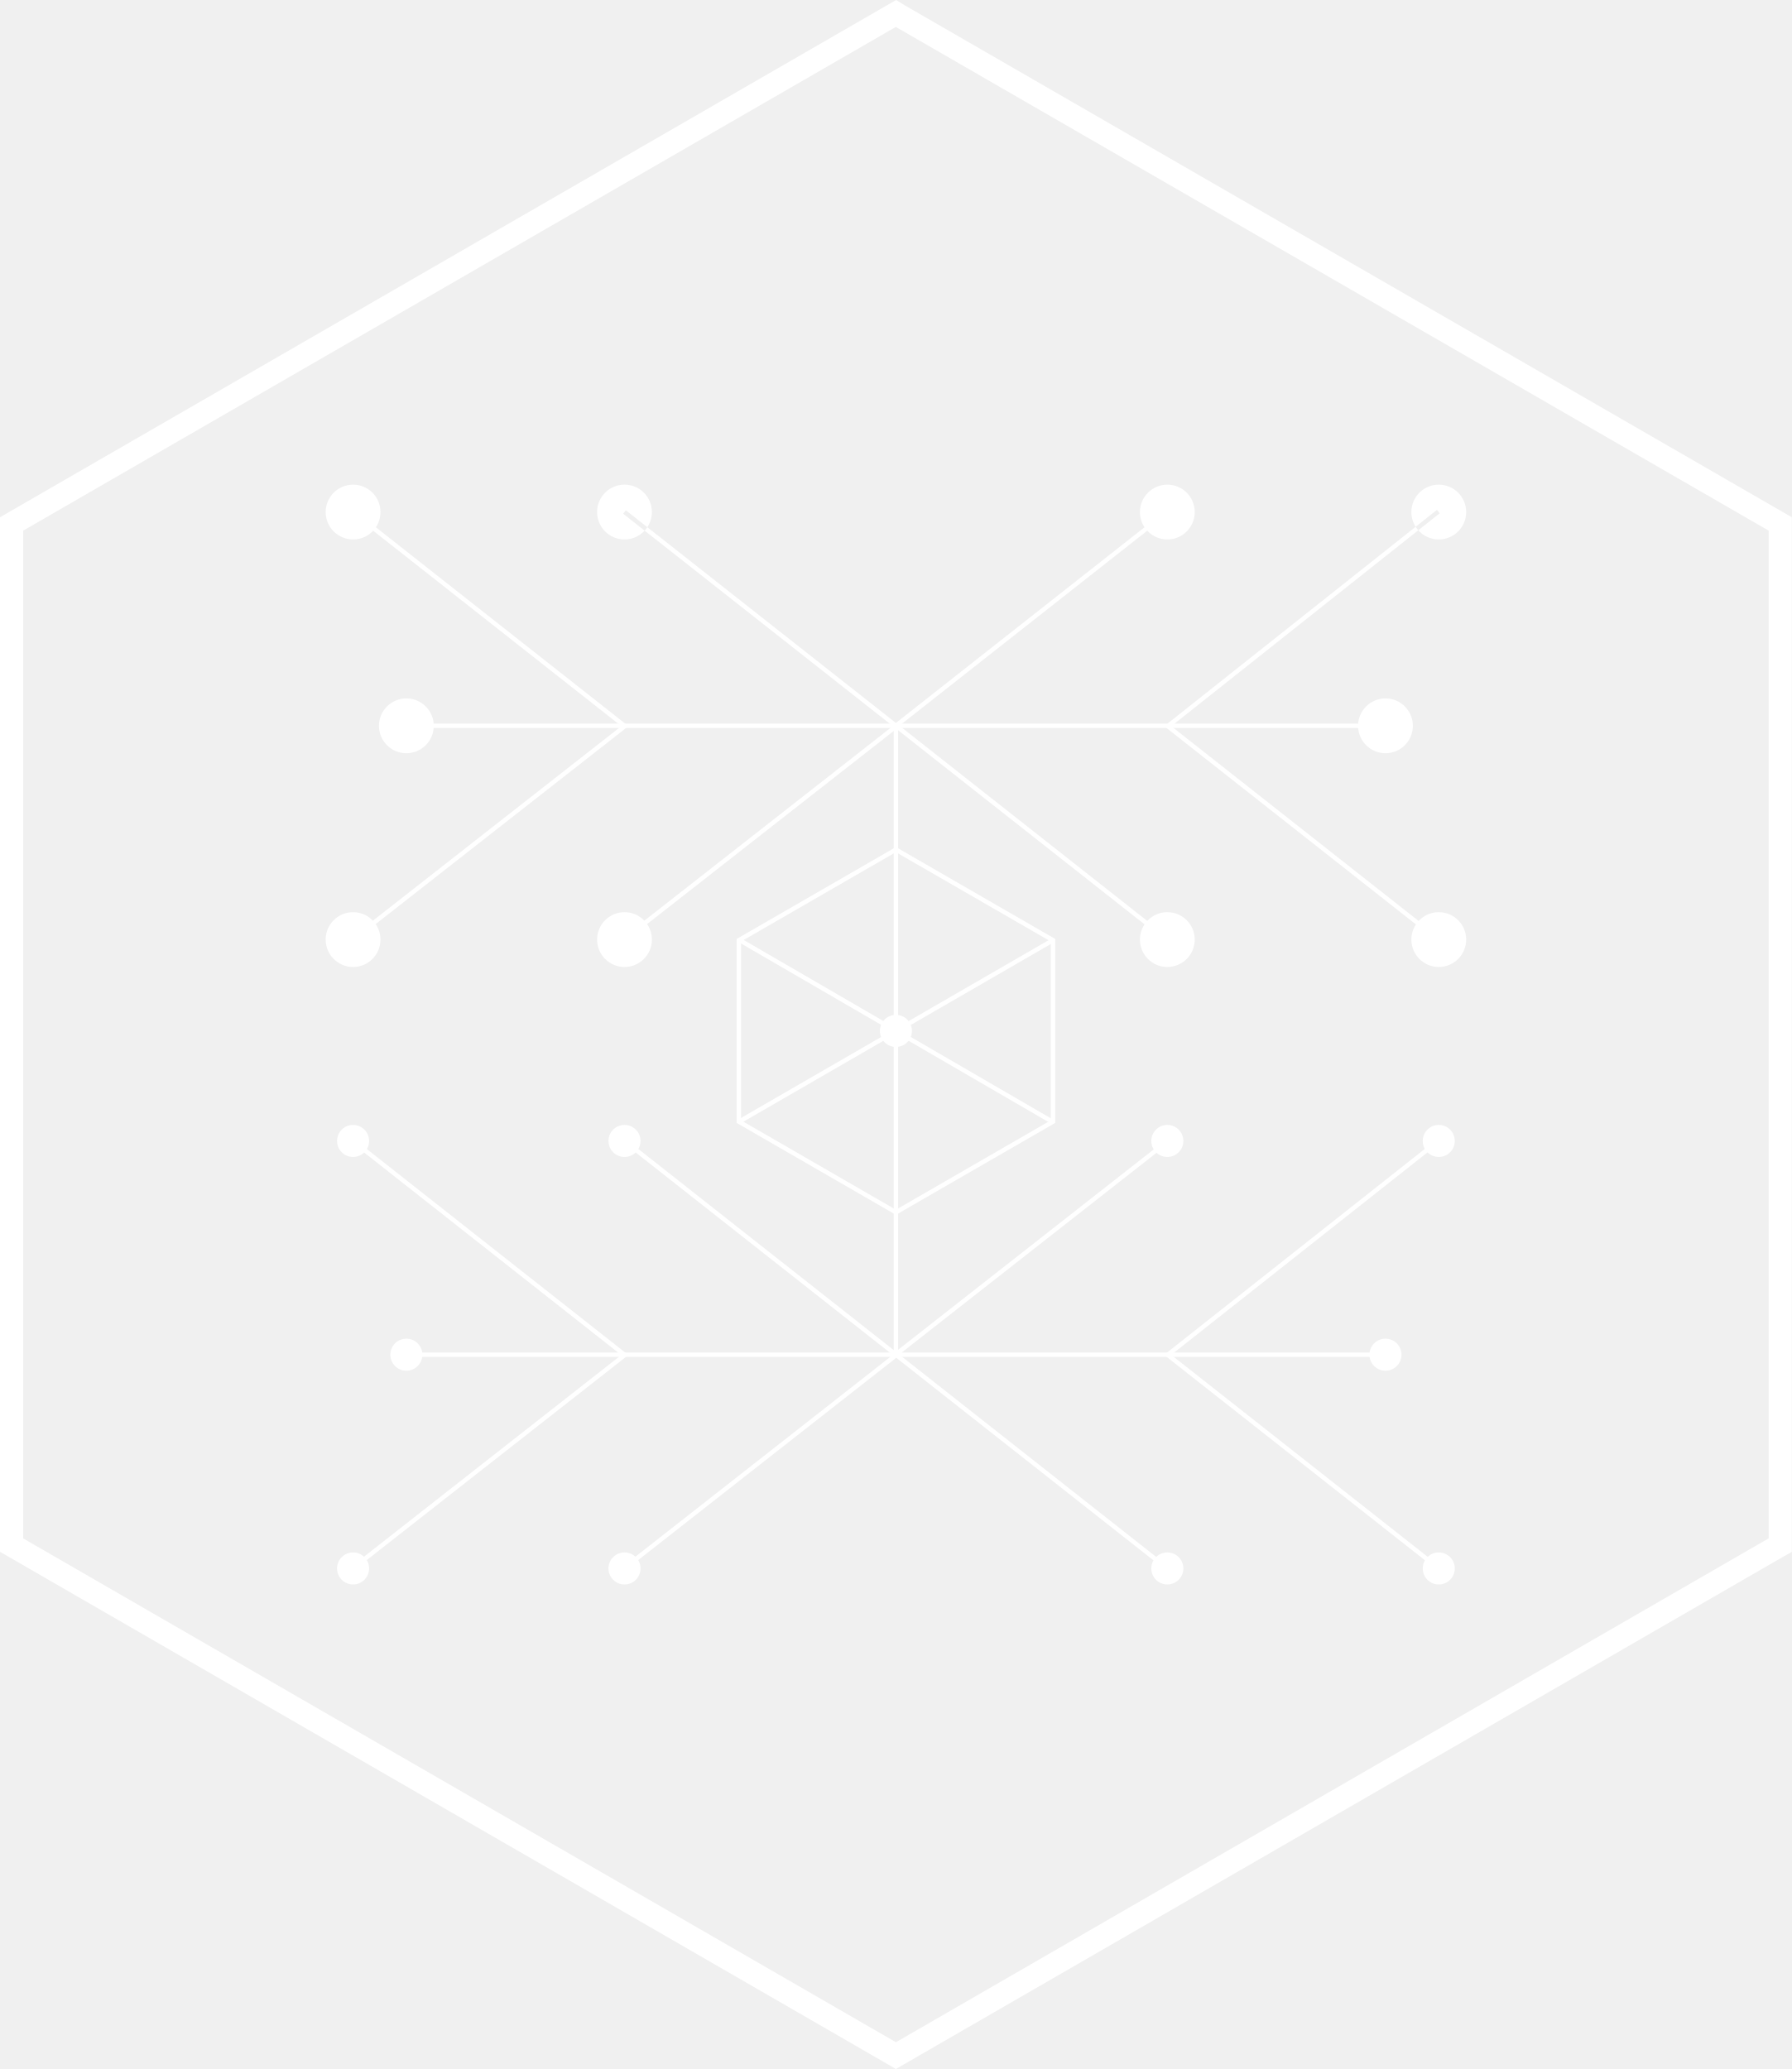
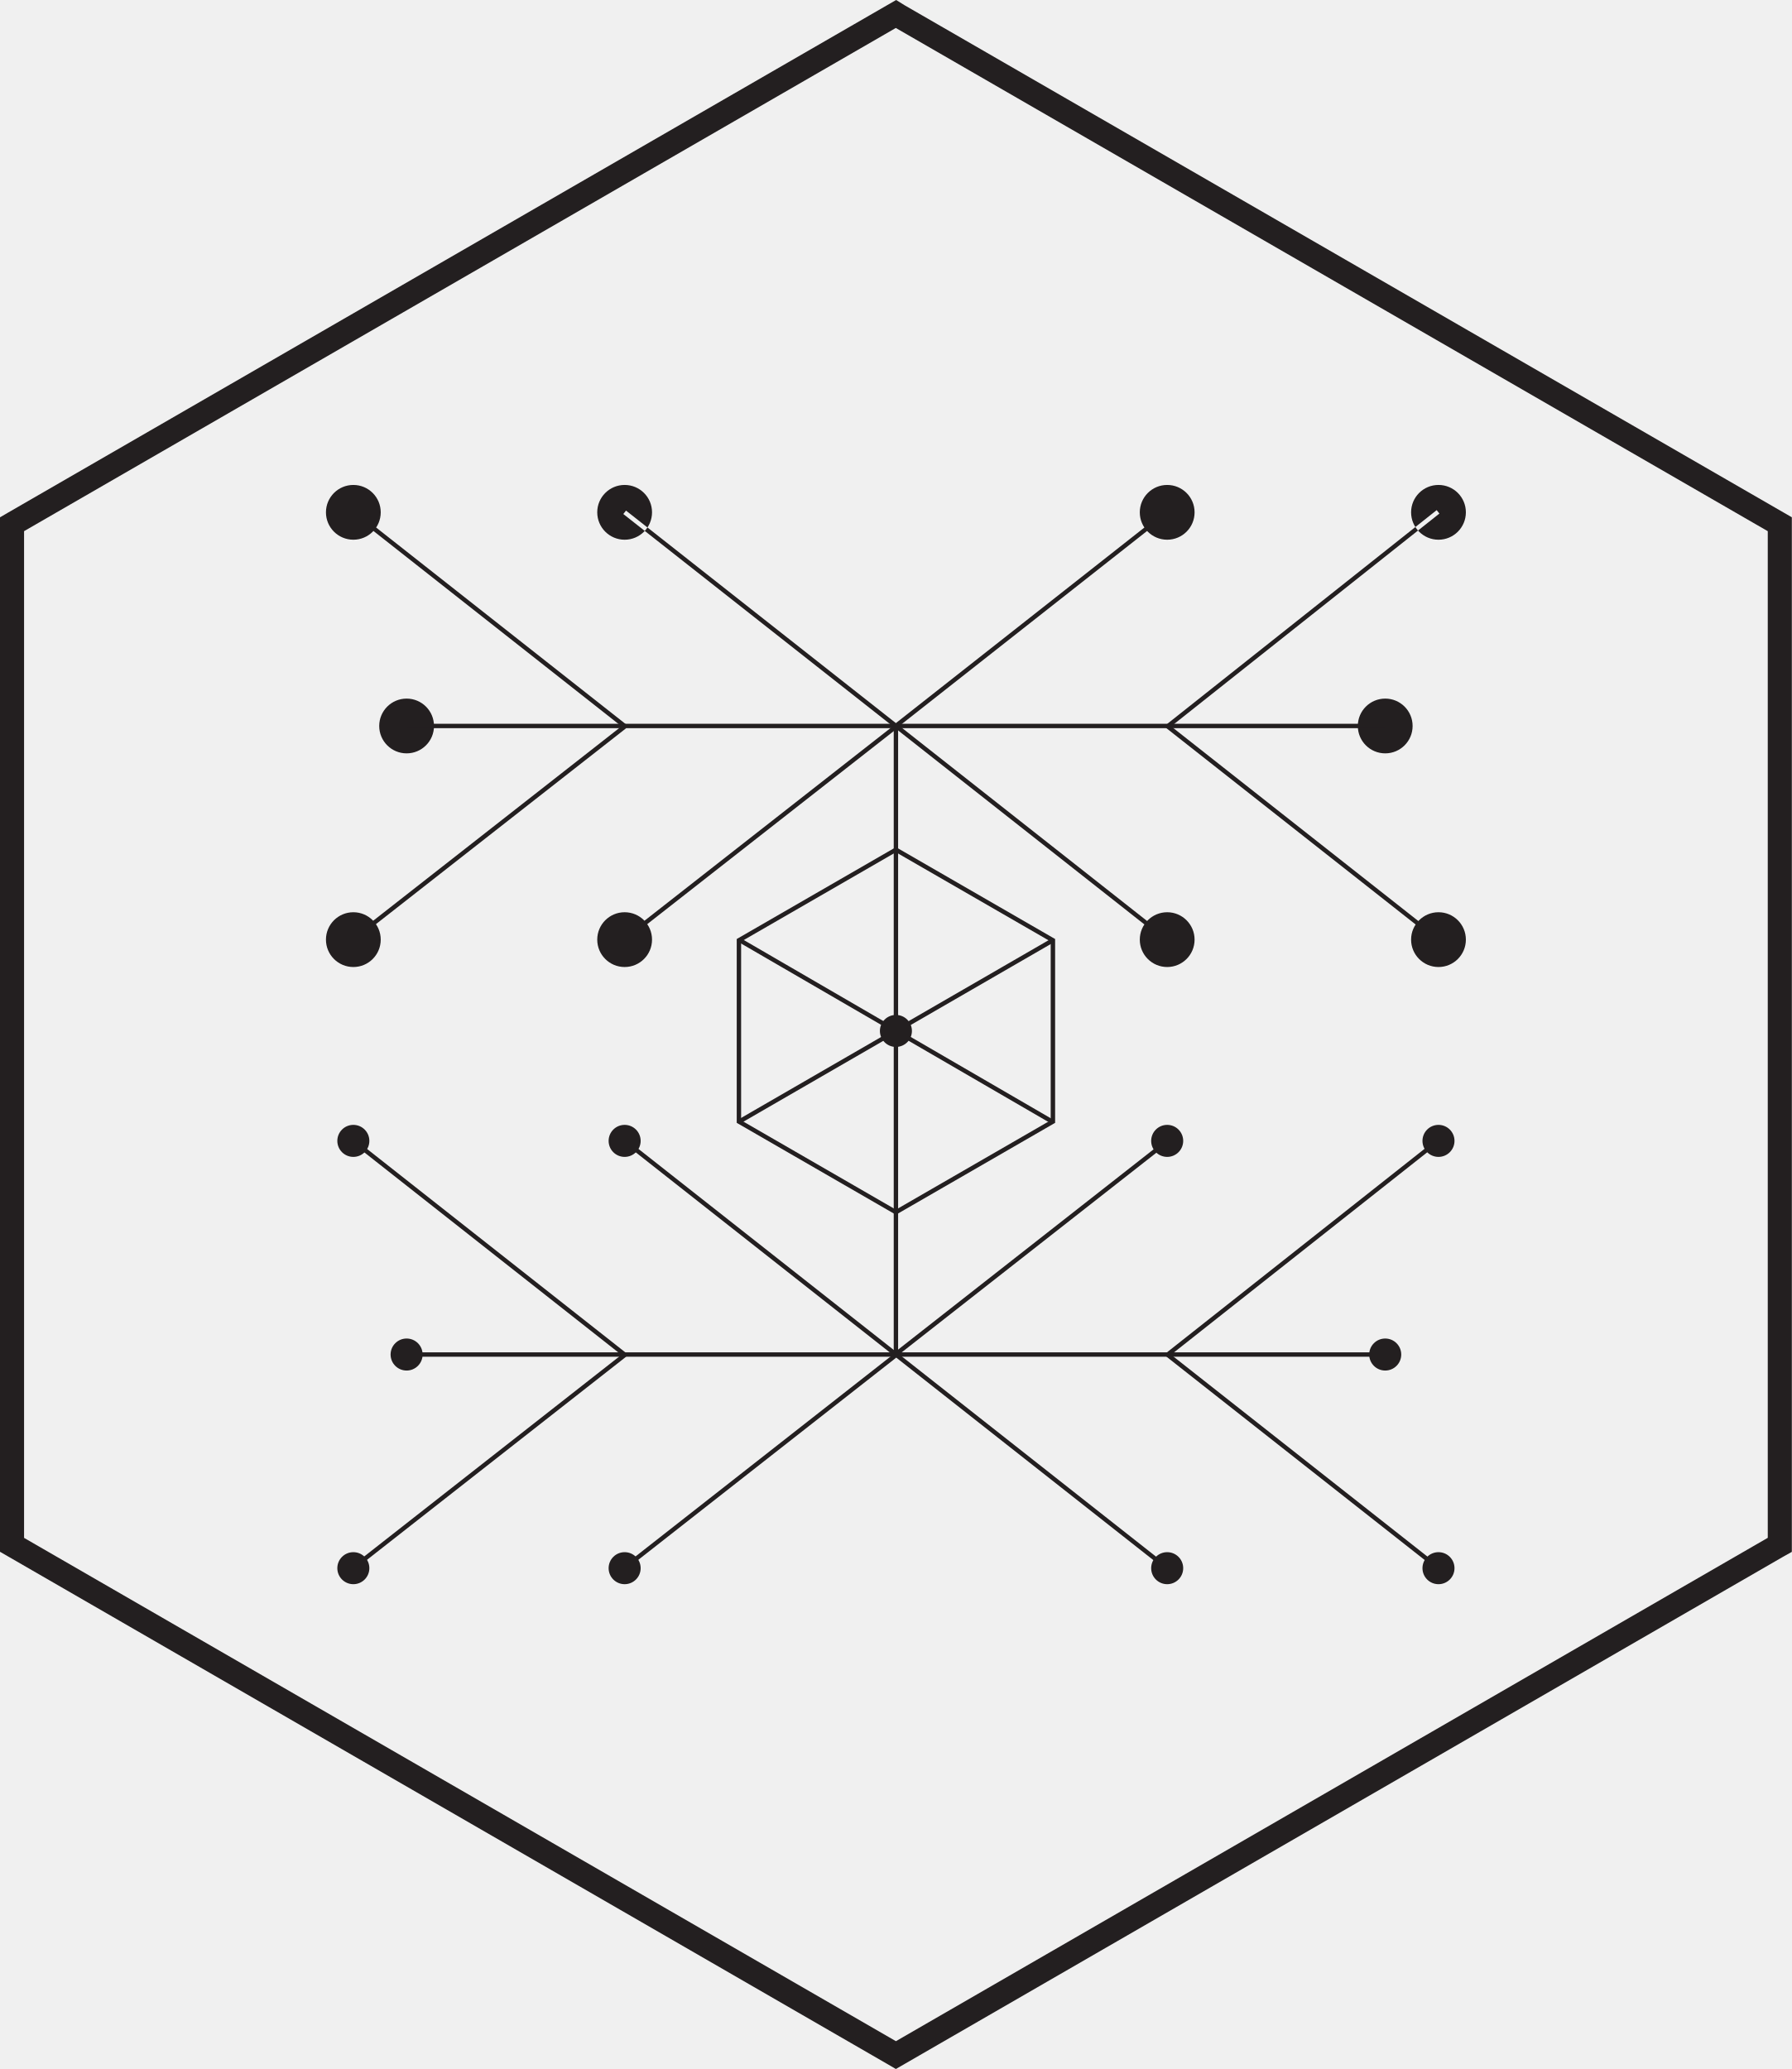
- <svg xmlns="http://www.w3.org/2000/svg" viewBox="-4 35.531 618.747 714.552" enable-background="new -4 35.531 618.747 714.552">
-   <path stroke="#fff" stroke-width="8" stroke-miterlimit="10" d="M304.51 744.956l.86.502 304.48-175.815.898-.502V216.488L306.226 40.722l-.854-.53L.854 215.99l-.854.497v352.657l304.51 175.812z" fill="none" />
-   <path fill="#fff" d="M305.372 455.086l-54.997-31.755v-63.516l55.017-31.755.392.245 54.592 31.51v63.526l-.397.22-54.608 31.526zm-53.48-32.636l53.478 30.88 53.478-30.88v-61.757l-53.485-30.866-53.473 30.866.002 61.757zM136.32 276.738c5.23 0 9.465 4.235 9.465 9.462 0 5.234-4.235 9.464-9.464 9.464-5.22 0-9.463-4.228-9.463-9.464.002-5.227 4.242-9.462 9.464-9.462zM474.43 276.738c5.22 0 9.456 4.235 9.456 9.462 0 5.234-4.235 9.464-9.457 9.464-5.23 0-9.47-4.228-9.47-9.464-.003-5.227 4.24-9.462 9.47-9.462z" />
-   <circle fill="#fff" cx="305.372" cy="391.574" r="5.533" />
-   <circle fill="#fff" cx="474.422" cy="503.39" r="5.533" />
-   <path fill="#fff" d="M304.617 286.2h1.516v217.19h-1.516zM136.313 502.634h338.11v1.516h-338.11zM136.313 285.44h338.11v1.515h-338.11z" />
-   <circle fill="#fff" cx="399.095" cy="577.213" r="5.533" />
-   <path fill="#fff" d="M305 502.917l.934 1.192-93.903 73.618-.933-1.192zM305.853 502.817l93.732 73.83-.937 1.19-93.73-73.83z" />
-   <circle fill="#fff" cx="399.095" cy="429.567" r="5.533" />
-   <circle fill="#fff" cx="492.826" cy="577.213" r="5.533" />
-   <circle fill="#fff" cx="492.826" cy="429.567" r="5.533" />
-   <circle fill="#fff" cx="136.321" cy="503.39" r="5.533" />
-   <circle fill="#fff" cx="117.919" cy="577.213" r="5.533" />
-   <circle fill="#fff" cx="117.919" cy="429.567" r="5.533" />
-   <circle fill="#fff" cx="211.649" cy="577.213" r="5.533" />
-   <circle fill="#fff" cx="211.649" cy="429.567" r="5.533" />
-   <path fill="#fff" d="M212.135 428.964l93.728 73.816-.937 1.19-93.727-73.816zM211.267 502.92l.934 1.19-93.897 73.615-.934-1.19zM118.376 428.984l93.734 73.832-.937 1.19-93.733-73.833zM117.924 350.56c5.222 0 9.457 4.236 9.457 9.465 0 5.234-4.234 9.464-9.456 9.464-5.23 0-9.47-4.23-9.47-9.465 0-5.23 4.243-9.464 9.47-9.464zM117.924 202.915c5.222 0 9.457 4.235 9.457 9.464 0 5.233-4.234 9.46-9.456 9.46-5.23 0-9.47-4.227-9.47-9.46 0-5.232 4.243-9.465 9.47-9.465zM211.288 285.742l.933 1.192-93.93 73.566-.934-1.192zM118.38 211.788l93.734 73.83-.935 1.188-93.734-73.83zM398.722 429.095l.934 1.192L305.76 503.9l-.933-1.192zM399.59 502.782l93.728 73.816-.94 1.193-93.728-73.814zM492.33 428.898l.94 1.192-93.61 73.974-.943-1.192zM399.564 285.62l93.74 73.836-.936 1.19-93.74-73.838zM492.205 211.615l.94 1.186-93.464 74.15-.94-1.185zM211.65 350.56c5.228 0 9.463 4.236 9.463 9.465 0 5.234-4.235 9.464-9.464 9.464-5.223 0-9.465-4.23-9.465-9.465 0-5.23 4.243-9.464 9.464-9.464zM305.017 285.74l.934 1.192-93.938 73.57-.933-1.19zM305.85 285.592l93.705 73.82-.935 1.187-93.706-73.82zM211.65 221.84c5.228 0 9.463-4.236 9.463-9.47 0-5.23-4.235-9.457-9.464-9.457-5.223 0-9.465 4.228-9.465 9.457 0 5.237 4.243 9.47 9.464 9.47zM399.095 350.56c5.23 0 9.464 4.236 9.464 9.465 0 5.234-4.236 9.464-9.465 9.464-5.222 0-9.464-4.23-9.464-9.465.003-5.23 4.244-9.464 9.465-9.464zM399.095 202.915c5.23 0 9.464 4.235 9.464 9.464 0 5.233-4.236 9.46-9.465 9.46-5.222 0-9.464-4.227-9.464-9.46.003-5.232 4.244-9.465 9.465-9.465zM492.826 350.56c5.227 0 9.464 4.236 9.464 9.465 0 5.234-4.238 9.464-9.464 9.464-5.222 0-9.464-4.23-9.464-9.465.002-5.23 4.242-9.464 9.464-9.464zM492.826 221.84c5.227 0 9.464-4.236 9.464-9.47 0-5.23-4.238-9.457-9.464-9.457-5.222 0-9.464 4.228-9.464 9.457.002 5.237 4.242 9.47 9.464 9.47zM212.125 211.774l93.727 73.815-.935 1.186-93.727-73.815zM398.618 211.806l.935 1.187-93.75 73.79-.935-1.187zM359.223 359.588l.762 1.32-108.468 62.703-.763-1.32zM251.666 359.49l108.146 62.808-.76 1.31L250.903 360.8z" />
+ <svg xmlns="http://www.w3.org/2000/svg" width="595.584" height="687.805" viewBox="-4.152 112.573 595.584 687.805" enable-background="new -4.152 112.573 595.584 687.805">
+   <path stroke="#231F20" stroke-width="8" stroke-miterlimit="10" d="M292.809 795.269l.827.483 292.932-169.147.864-.483v-339.278l-292.973-169.1-.822-.51-292.967 169.131-.822.478v339.282l292.961 169.144z" fill="none" />
+   <path fill="#231F20" d="M293.639 516.393l-52.911-30.551v-61.107l52.93-30.551.377.236 52.522 30.315v61.117l-.382.212-52.536 30.329zm-51.452-31.398l51.45 29.709 51.45-29.709v-59.415l-51.456-29.695-51.445 29.695.001 59.415zm-111.189-140.186c5.032 0 9.106 4.074 9.106 9.103 0 5.035-4.074 9.105-9.105 9.105-5.022 0-9.104-4.068-9.104-9.105.002-5.029 4.081-9.103 9.105-9.103h-.002zm325.287 0c5.022 0 9.097 4.074 9.097 9.103 0 5.035-4.074 9.105-9.098 9.105-5.032 0-9.111-4.068-9.111-9.105-.003-5.028 4.079-9.103 9.112-9.103z" />
+   <circle fill="#231F20" cx="293.639" cy="455.29" r="5.323" />
+   <circle fill="#231F20" cx="456.277" cy="562.865" r="5.323" />
+   <path fill="#231F20" d="M292.912 353.912h1.458v208.953h-1.458v-208.953zm-161.921 208.226h325.287v1.458h-325.287v-1.458zm0-208.957h325.287v1.458h-325.287v-1.458z" />
+   <circle fill="#231F20" cx="383.807" cy="633.888" r="5.323" />
+   <path fill="#231F20" d="M293.281 562.41l.899 1.147-90.342 70.826-.898-1.147 90.341-70.826zm.82-.096l90.177 71.03-.901 1.145-90.175-71.03.899-1.145z" />
+   <circle fill="#231F20" cx="383.807" cy="491.842" r="5.323" />
+   <circle fill="#231F20" cx="473.983" cy="633.888" r="5.323" />
+   <circle fill="#231F20" cx="473.983" cy="491.842" r="5.323" />
+   <circle fill="#231F20" cx="130.999" cy="562.865" r="5.323" />
+   <circle fill="#231F20" cx="113.295" cy="633.888" r="5.323" />
+   <circle fill="#231F20" cx="113.295" cy="491.842" r="5.323" />
+   <circle fill="#231F20" cx="203.47" cy="633.888" r="5.323" />
+   <circle fill="#231F20" cx="203.47" cy="491.842" r="5.323" />
+   <path fill="#231F20" d="M203.938 491.262l90.173 71.016-.901 1.145-90.172-71.016.9-1.145zm-.835 71.151l.899 1.145-90.336 70.823-.899-1.145 90.336-70.823zm-89.368-71.132l90.179 71.032-.901 1.145-90.178-71.033.9-1.144zm-.435-75.45c5.024 0 9.098 4.075 9.098 9.106 0 5.035-4.073 9.105-9.097 9.105-5.032 0-9.111-4.07-9.111-9.106 0-5.031 4.082-9.105 9.11-9.105zm0-142.045c5.024 0 9.098 4.074 9.098 9.105 0 5.035-4.073 9.101-9.097 9.101-5.032 0-9.111-4.067-9.111-9.101 0-5.034 4.082-9.106 9.11-9.105zm89.823 79.686l.898 1.147-90.368 70.776-.899-1.147 90.369-70.776zm-89.384-71.15l90.179 71.03-.9 1.143-90.179-71.03.9-1.143zm269.709 209.066l.899 1.147-90.335 70.821-.898-1.147 90.334-70.821zm.835 70.892l90.173 71.016-.904 1.148-90.173-71.014.904-1.15zm89.223-71.082l.904 1.147-90.06 71.168-.907-1.147 90.063-71.168zm-89.248-137.844l90.185 71.036-.901 1.145-90.185-71.038.901-1.143zm89.128-71.198l.904 1.141-89.919 71.338-.904-1.14 89.919-71.339zm-269.915 133.675c5.03 0 9.104 4.075 9.104 9.106 0 5.035-4.074 9.105-9.105 9.105-5.025 0-9.106-4.07-9.106-9.106 0-5.032 4.082-9.105 9.105-9.105h.002zm89.826-62.361l.899 1.147-90.375 70.78-.898-1.145 90.374-70.782zm.801-.143l90.151 71.02-.9 1.142-90.152-71.02.901-1.142zm-90.627-61.334c5.03 0 9.104-4.075 9.104-9.111 0-5.032-4.074-9.098-9.105-9.098-5.025 0-9.106 4.068-9.106 9.098 0 5.038 4.082 9.111 9.105 9.111h.002zm180.336 123.838c5.032 0 9.105 4.075 9.105 9.106 0 5.035-4.075 9.105-9.106 9.105-5.024 0-9.105-4.07-9.105-9.106.003-5.031 4.083-9.105 9.106-9.105zm0-142.045c5.032 0 9.105 4.074 9.105 9.105 0 5.035-4.075 9.101-9.106 9.101-5.024 0-9.105-4.067-9.105-9.101.003-5.034 4.083-9.106 9.106-9.105zm90.176 142.045c5.029 0 9.105 4.075 9.105 9.106 0 5.035-4.077 9.105-9.105 9.105-5.024 0-9.105-4.07-9.105-9.106.002-5.031 4.081-9.105 9.105-9.105zm0-123.838c5.029 0 9.105-4.075 9.105-9.111 0-5.032-4.077-9.098-9.105-9.098-5.024 0-9.105 4.068-9.105 9.098.002 5.039 4.081 9.111 9.105 9.111zm-270.055-9.684l90.172 71.015-.9 1.141-90.172-71.015.9-1.141zm179.42.031l.9 1.142-90.194 70.991-.9-1.142 90.194-70.991zm-37.901 142.177l.733 1.27-104.354 60.325-.734-1.27 104.355-60.325zm-103.478-.094l104.044 60.426-.731 1.26-104.047-60.426.734-1.26z" />
</svg>
